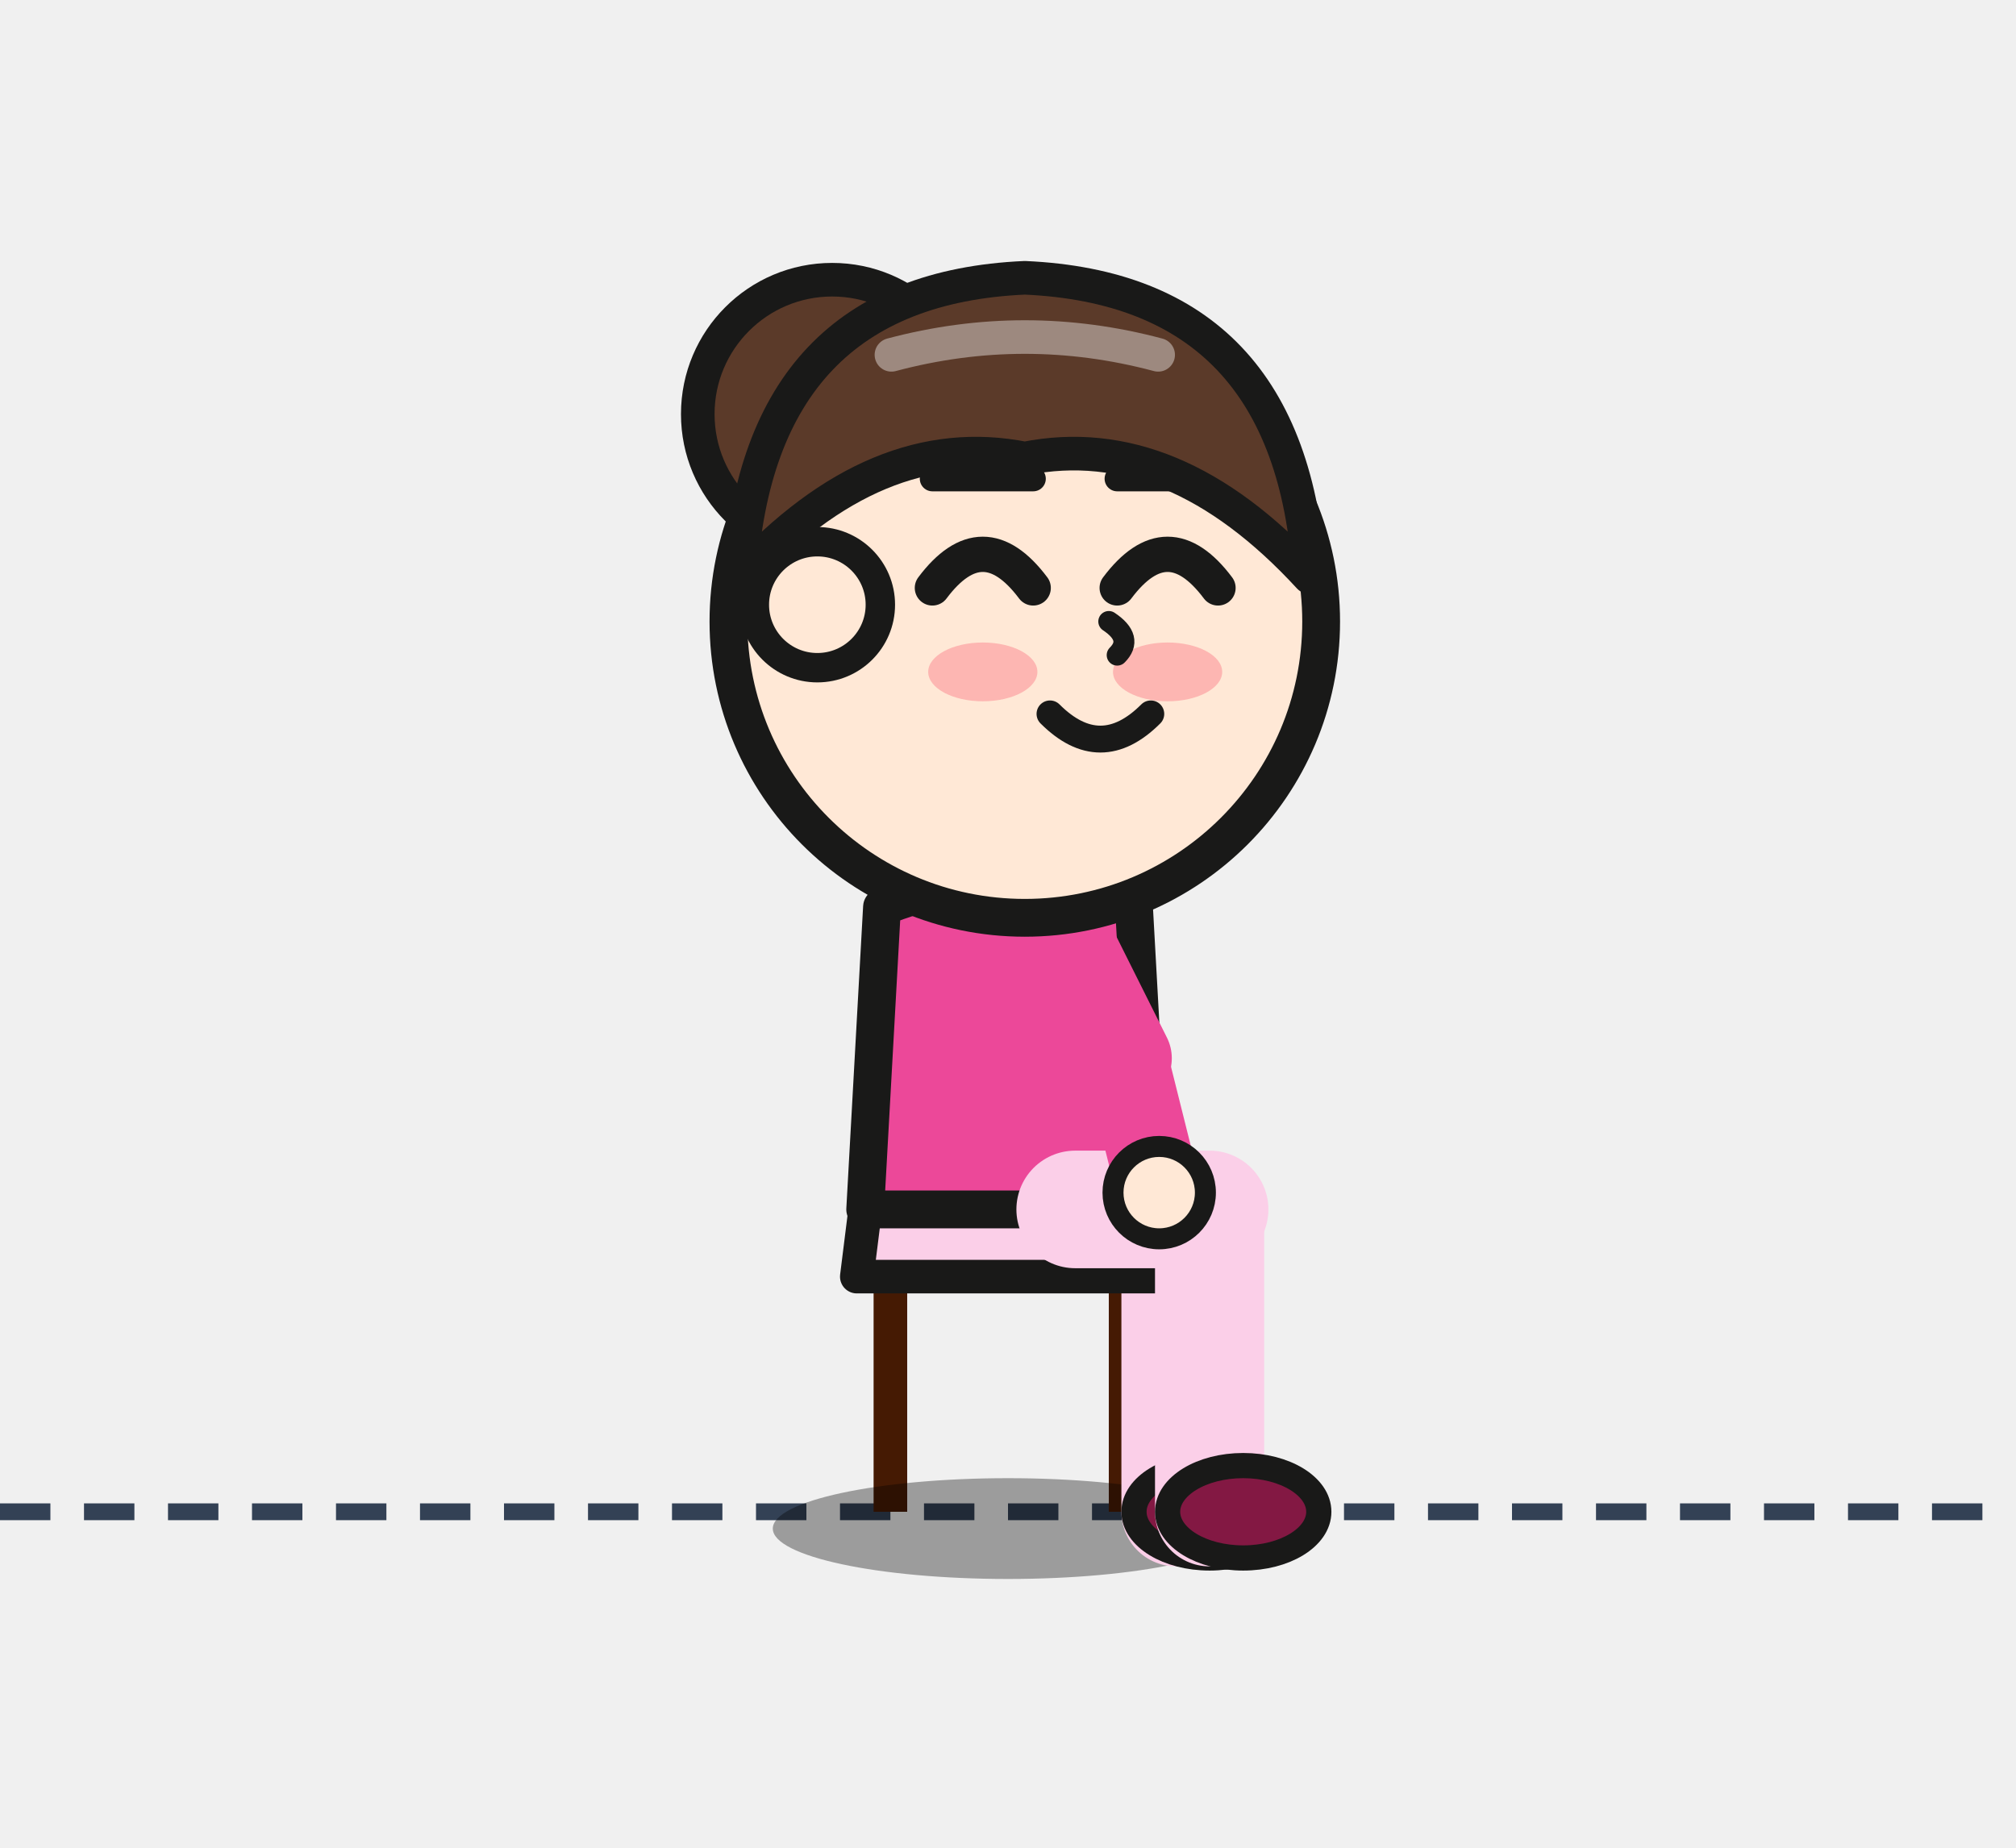
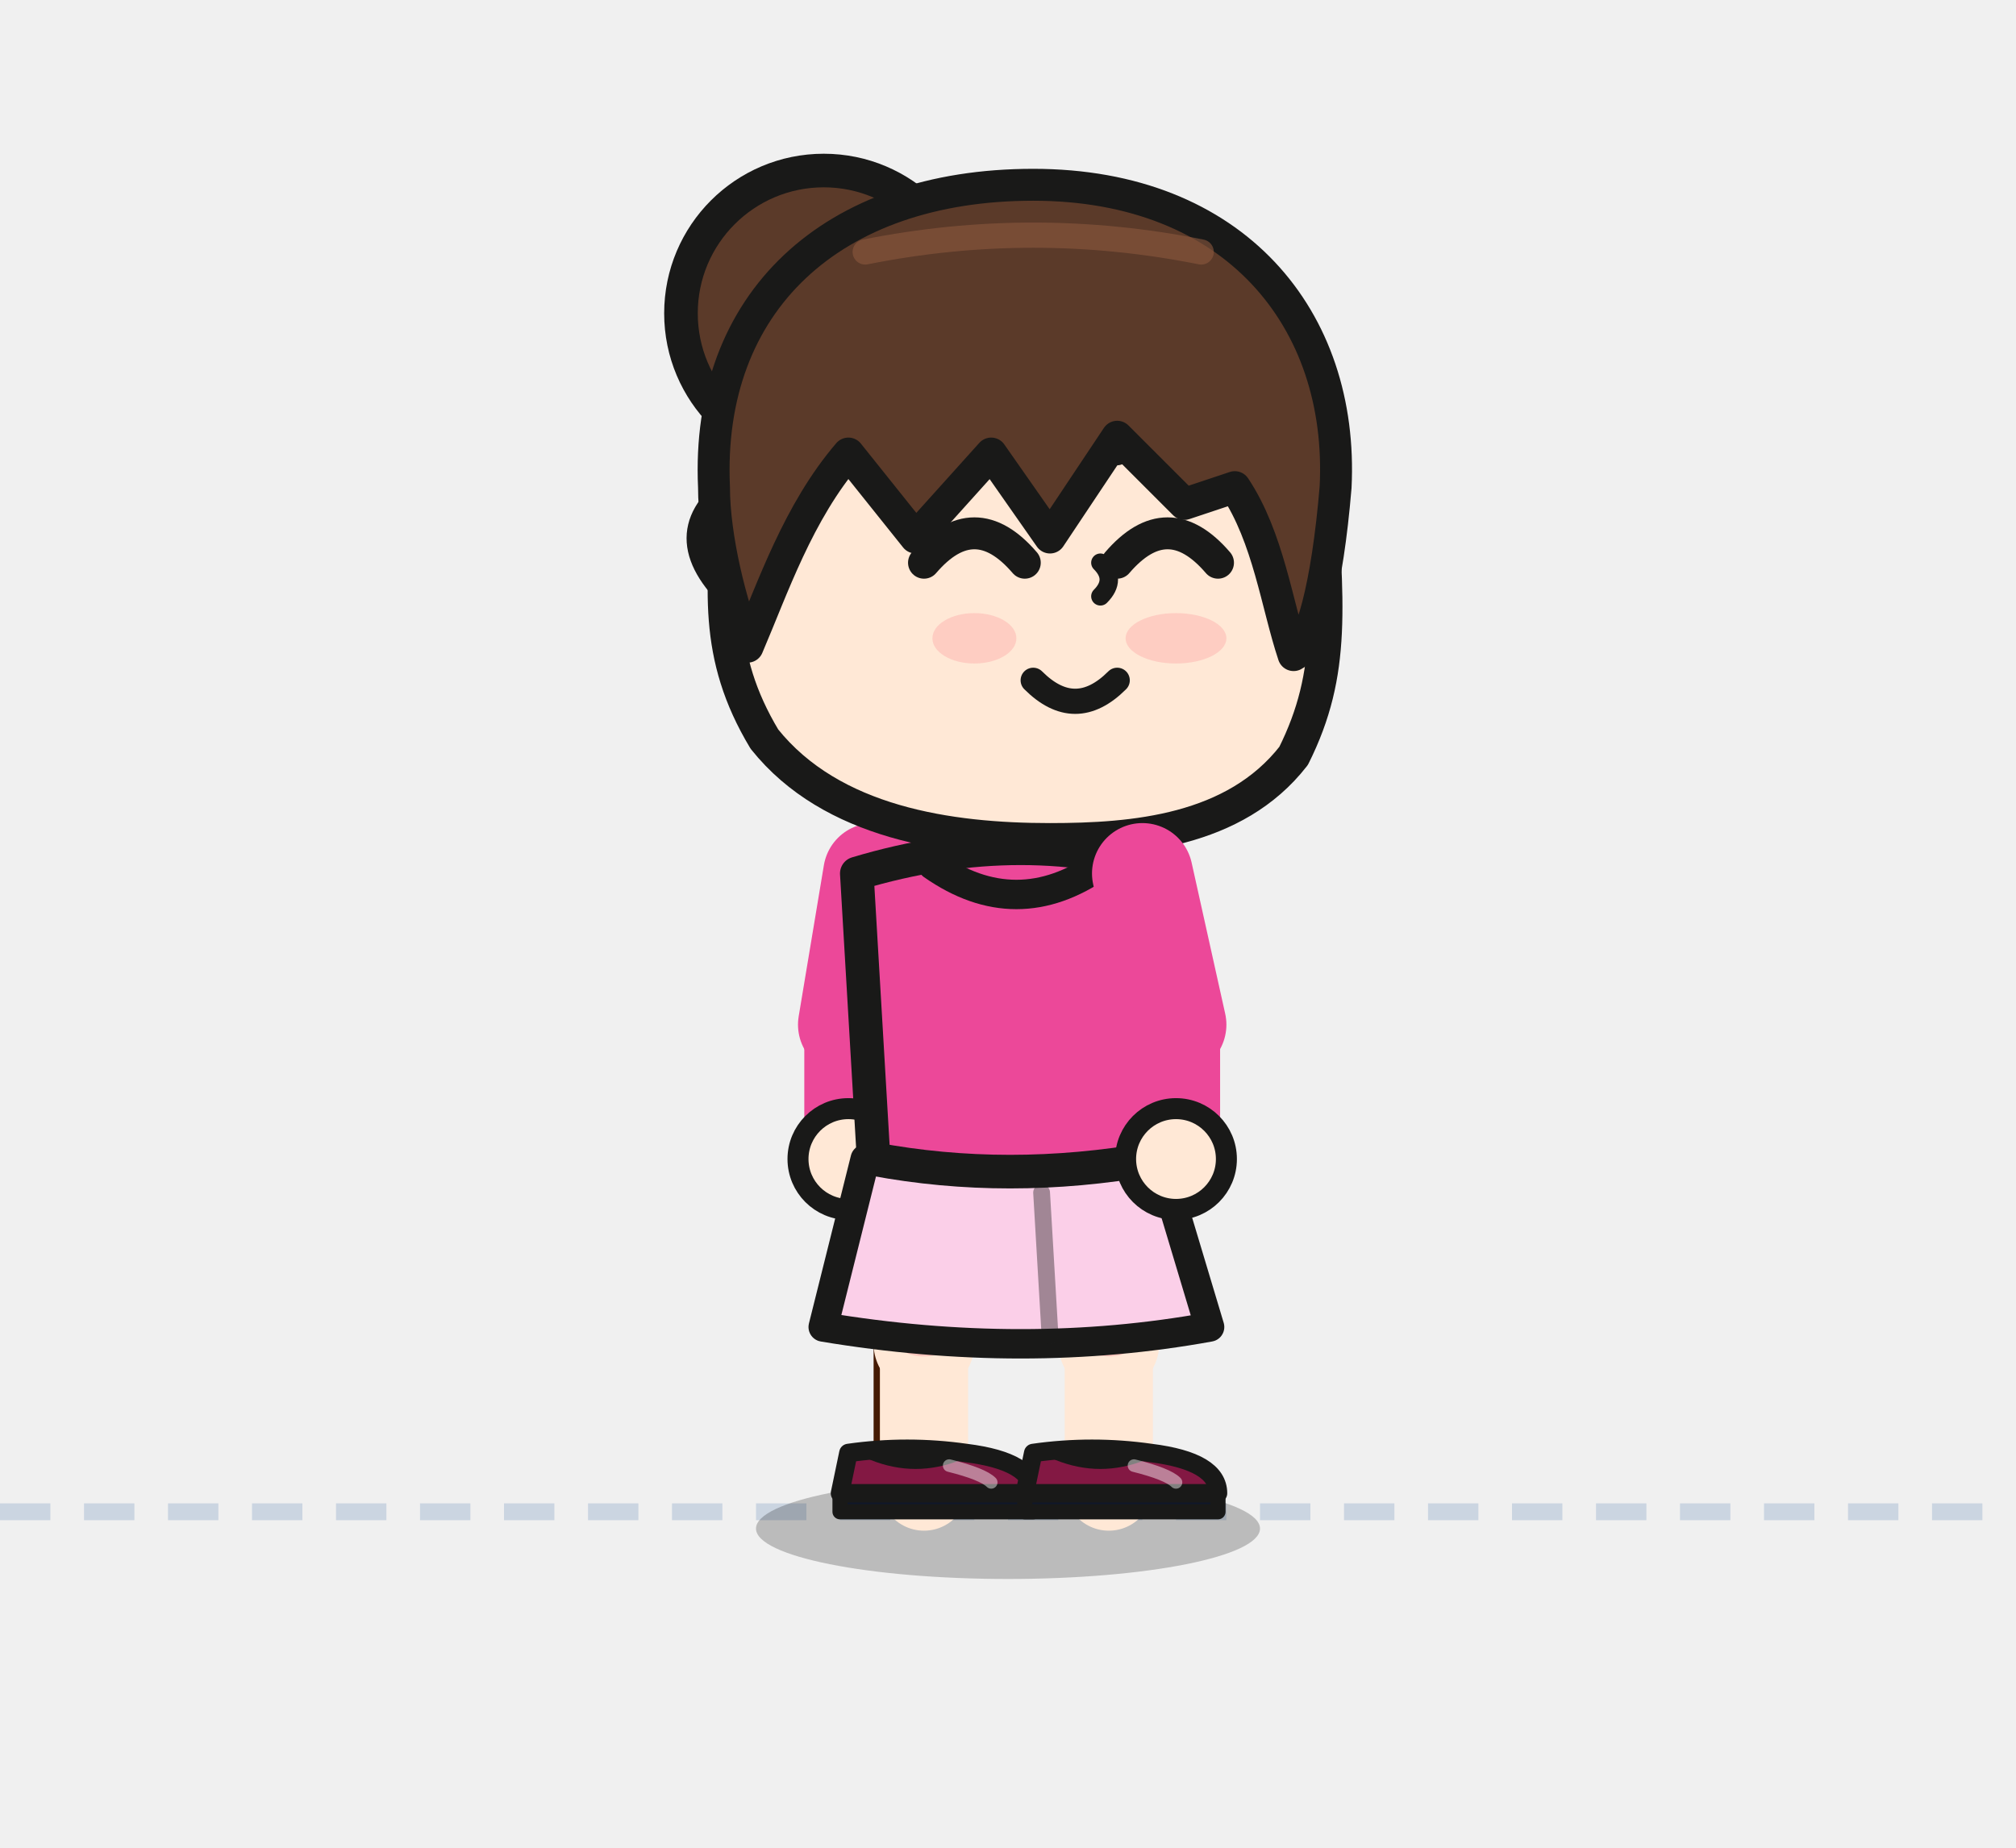
- <svg xmlns="http://www.w3.org/2000/svg" viewBox="-120 -180 240 220" width="480" height="440" style="background:#0f172a; border-radius:8px;">
-   <line x1="-120" y1="0" x2="120" y2="0" stroke="#334155" stroke-width="2" stroke-dasharray="6 4" />
+ <svg xmlns="http://www.w3.org/2000/svg" viewBox="-120 -180 240 220" width="480" height="440" style="background:#ffffff; border-radius:8px;">
+   <line x1="-120" y1="0" x2="120" y2="0" stroke="#cbd5e1" stroke-width="2" stroke-dasharray="6 4" />
  <rect x="-18" y="-36" width="36" height="4" rx="2" fill="#78350f" />
  <rect x="-16" y="-32" width="4" height="32" fill="#451a03" />
  <rect x="12" y="-32" width="4" height="32" fill="#451a03" />
  <g transform="scale(1 1)" stroke-linecap="round" stroke-linejoin="round">
-     <ellipse cx="0" cy="2" rx="28" ry="6" fill="rgba(0,0,0,0.35)" />
-     <line x1="-8" y1="-36" x2="20" y2="-34" stroke="#fbcfe8" stroke-width="14" />
-     <line x1="20" y1="-34" x2="20" y2="0" stroke="#fbcfe8" stroke-width="13" />
-     <ellipse cx="24" cy="0" rx="9" ry="5.5" fill="#831843" stroke="#191918" stroke-width="3" />
-     <line x1="-6" y1="-70" x2="8" y2="-56" stroke="#ec4899" stroke-width="11" />
-     <line x1="8" y1="-56" x2="12" y2="-40" stroke="#ec4899" stroke-width="10" />
-     <circle cx="12" cy="-40" r="5.5" fill="#ffe8d6" stroke="#191918" stroke-width="2.5" />
-     <polygon points="-16,-44 16,-44 18,-28 -18,-28" fill="#fbcfe8" stroke="#191918" stroke-width="4" />
-     <path d="M -15 -72 Q 0 -78 15 -72 L 17 -36 L -17 -36 Z" fill="#ec4899" stroke="#191918" stroke-width="4.5" />
-     <line x1="8" y1="-36" x2="24" y2="-36" stroke="#fbcfe8" stroke-width="14" />
-     <line x1="24" y1="-36" x2="24" y2="0" stroke="#fbcfe8" stroke-width="13" />
-     <ellipse cx="28" cy="0" rx="9" ry="5.5" fill="#831843" stroke="#191918" stroke-width="3" />
-     <line x1="6" y1="-70" x2="14" y2="-54" stroke="#ec4899" stroke-width="11" />
-     <line x1="14" y1="-54" x2="18" y2="-38" stroke="#ec4899" stroke-width="10" />
-     <circle cx="18" cy="-38" r="5.5" fill="#ffe8d6" stroke="#191918" stroke-width="2.5" />
-     <g transform="translate(2 -106)">
-       <circle cx="-22.932" cy="-24.696" r="16" fill="#5b3a29" stroke="#191918" stroke-width="4" />
-       <circle cx="0" cy="0" r="35.28" fill="#ffe8d6" stroke="#191918" stroke-width="4.5" />
-       <circle cx="-24.696" cy="-2" r="7.5" fill="#ffe8d6" stroke="#191918" stroke-width="3.5" />
-       <ellipse cx="-5" cy="6" rx="6.5" ry="3.5" fill="#fca5a5" opacity="0.75" />
-       <ellipse cx="17" cy="6" rx="6.5" ry="3.5" fill="#fca5a5" opacity="0.75" />
-       <path d="M -11 -4 Q -5 -12 1 -4" stroke="#191918" stroke-width="4.2" stroke-linecap="round" fill="none" />
-       <path d="M 11 -4 Q 17 -12 23 -4" stroke="#191918" stroke-width="4.2" stroke-linecap="round" fill="none" />
-       <line x1="-11" y1="-17" x2="1" y2="-17" stroke="#191918" stroke-width="3" stroke-linecap="round" />
-       <line x1="11" y1="-17" x2="23" y2="-17" stroke="#191918" stroke-width="3" stroke-linecap="round" />
-       <path d="M 10 0 Q 13 2 11 4" stroke="#191918" stroke-width="2.5" stroke-linecap="round" fill="none" />
-       <path d="M 3 11 Q 9 17 15 11" stroke="#191918" stroke-width="3.2" stroke-linecap="round" fill="none" />
-       <path d="M -33.869 -5.292 Q -31.752 -39.514 0 -40.925 Q 31.752 -39.514 33.869 -5.292 Q 17.64 -22.932 0 -19.404 Q -17.64 -22.932 -33.869 -5.292 Z" fill="#5b3a29" stroke="#191918" stroke-width="4" />
-       <path d="M -15.876 -31.752 Q 0 -35.986 15.876 -31.752" stroke="rgba(255,255,255,0.4)" stroke-width="4" stroke-linecap="round" fill="none" />
+     <ellipse cx="0" cy="2" rx="30" ry="6" fill="rgba(0,0,0,0.22)" />
+     <line x1="-16" y1="-76" x2="-19" y2="-58" stroke="#ec4899" stroke-width="12" />
+     <line x1="-19" y1="-58" x2="-19" y2="-42" stroke="#ec4899" stroke-width="10.5" />
+     <circle cx="-19" cy="-58" r="5.5" fill="#ec4899" />
+     <circle cx="-19" cy="-42" r="6" fill="#ffe8d6" stroke="#191918" stroke-width="2.5" />
+     <line x1="-10" y1="-40" x2="-10" y2="-20" stroke="#ffe8d6" stroke-width="12" stroke-linecap="round" />
+     <line x1="-10" y1="-20" x2="-10" y2="-3" stroke="#ffe8d6" stroke-width="10.5" stroke-linecap="round" />
+     <circle cx="-10" cy="-20" r="5.5" fill="#ffe8d6" />
+     <ellipse cx="-10" cy="-20" rx="3" ry="1.5" fill="#fca5a5" opacity="0.5" />
+     <g transform="translate(-10 0) rotate(0)">
+       <path d="M -10 -2.2 L 13 -2.2 L 13 0 L -10 0 Z" fill="#0f172a" stroke="#191918" stroke-width="1.8" />
+       <path d="M -9 -7 Q -2 -8 5 -7 Q 13 -6 13 -2.2 L -10 -2.2 Z" fill="#831843" stroke="#191918" stroke-width="2.2" />
+       <path d="M -6 -7 Q -1 -5 4 -7" stroke="#191918" stroke-width="1.8" fill="none" />
+       <path d="M 3 -5.5 Q 7 -4.5 8 -3.5" stroke="#ffffff" stroke-width="1.5" stroke-linecap="round" fill="none" opacity="0.45" />
+     </g>
+     <line x1="10" y1="-40" x2="12" y2="-20" stroke="#ffe8d6" stroke-width="12" stroke-linecap="round" />
+     <line x1="12" y1="-20" x2="12" y2="-3" stroke="#ffe8d6" stroke-width="10.5" stroke-linecap="round" />
+     <circle cx="12" cy="-20" r="5.5" fill="#ffe8d6" />
+     <ellipse cx="12" cy="-20" rx="3" ry="1.5" fill="#fca5a5" opacity="0.5" />
+     <g transform="translate(12 0) rotate(0)">
+       <path d="M -10 -2.2 L 13 -2.2 L 13 0 L -10 0 Z" fill="#0f172a" stroke="#191918" stroke-width="1.8" />
+       <path d="M -9 -7 Q -2 -8 5 -7 Q 13 -6 13 -2.2 L -10 -2.2 Z" fill="#831843" stroke="#191918" stroke-width="2.2" />
+       <path d="M -6 -7 Q -1 -5 4 -7" stroke="#191918" stroke-width="1.8" fill="none" />
+       <path d="M 3 -5.5 Q 7 -4.5 8 -3.5" stroke="#ffffff" stroke-width="1.5" stroke-linecap="round" fill="none" opacity="0.45" />
+     </g>
+     <path d="M -17 -42 L 18 -42 L 24 -22 Q 2 -18 -22 -22 Z" fill="#fbcfe8" stroke="#191918" stroke-width="3.5" />
+     <path d="M 4 -38 L 5 -21" stroke="#191918" stroke-width="2" stroke-linecap="round" opacity="0.4" />
+     <path d="M -6 -90 L 8 -90 L 10 -74 L -8 -74 Z" fill="#ffe8d6" stroke="#191918" stroke-width="3" />
+     <ellipse cx="1" cy="-87" rx="7" ry="3" fill="rgba(0,0,0,0.12)" />
+     <path d="M -18 -76 Q 2 -82 20 -76 L 17 -42 Q 0 -39 -16 -42 Z" fill="#ec4899" stroke="#191918" stroke-width="4" />
+     <path d="M -9 -77 Q 1 -70 11 -77" stroke="#191918" stroke-width="3.5" fill="none" />
+     <g transform="translate(1 -118)">
+       <circle cx="-22.932" cy="-24.696" r="17" fill="#5b3a29" stroke="#191918" stroke-width="4" />
+       <path d="M -2 -36 C 21 -36, 35 -22, 36 -6 C 37 10, 38 18, 33 28 C 26 37, 14 38, 4 38 C -8 38, -22 36, -30 26 C -36 16, -35 8, -34 -4 C -34 -22, -21 -36, -2 -36 Z" fill="#ffe8d6" stroke="#191918" stroke-width="4" />
+       <path d="M -34 -4 Q -42 2 -33 10" fill="#ffe8d6" stroke="#191918" stroke-width="3" />
+       <ellipse cx="-5" cy="14" rx="5" ry="3" fill="#fca5a5" opacity="0.4" />
+       <ellipse cx="19" cy="14" rx="6" ry="3" fill="#fca5a5" opacity="0.4" />
+       <path d="M -11 5 Q -5 -2 1 5" stroke="#191918" stroke-width="3.8" stroke-linecap="round" fill="none" />
+       <path d="M 12 5 Q 18 -2 24 5" stroke="#191918" stroke-width="3.8" stroke-linecap="round" fill="none" />
+       <path d="M -11 -8 Q -5 -10 1 -8" stroke="#191918" stroke-width="2.8" stroke-linecap="round" fill="none" />
+       <path d="M 12 -8 Q 18 -10 24 -8" stroke="#191918" stroke-width="2.8" stroke-linecap="round" fill="none" />
+       <path d="M 10 5 Q 12 7 10 9" stroke="#191918" stroke-width="2.2" stroke-linecap="round" fill="none" />
+       <path d="M 2 19 Q 7 24 12 19" stroke="#191918" stroke-width="3" stroke-linecap="round" fill="none" />
+       <path d="M -36 -4 C -37 -26, -22 -40, 2 -40 C 26 -40, 39 -24, 38 -4 C 37 8, 35 15, 33 16 C 31 10, 30 2, 26 -4 L 20 -2 L 12 -10 L 4 2 L -3 -8 L -12 2 L -20 -8 C -26 -1, -29 8, -32 15 C -34 10, -36 2, -36 -4 Z" fill="#5b3a29" stroke="#191918" stroke-width="3.8" />
+       <path d="M -18 -32 Q 2 -36 22 -32" stroke="#8c583e" stroke-width="3" stroke-linecap="round" fill="none" opacity="0.6" />
+     </g>
+     <line x1="16" y1="-76" x2="20" y2="-58" stroke="#ec4899" stroke-width="12" />
+     <line x1="20" y1="-58" x2="20" y2="-42" stroke="#ec4899" stroke-width="10.5" />
+     <circle cx="20" cy="-58" r="5.5" fill="#ec4899" />
+     <g transform="translate(20 -42)">
+       <circle cx="0" cy="0" r="6" fill="#ffe8d6" stroke="#191918" stroke-width="2.5" />
    </g>
  </g>
</svg>
